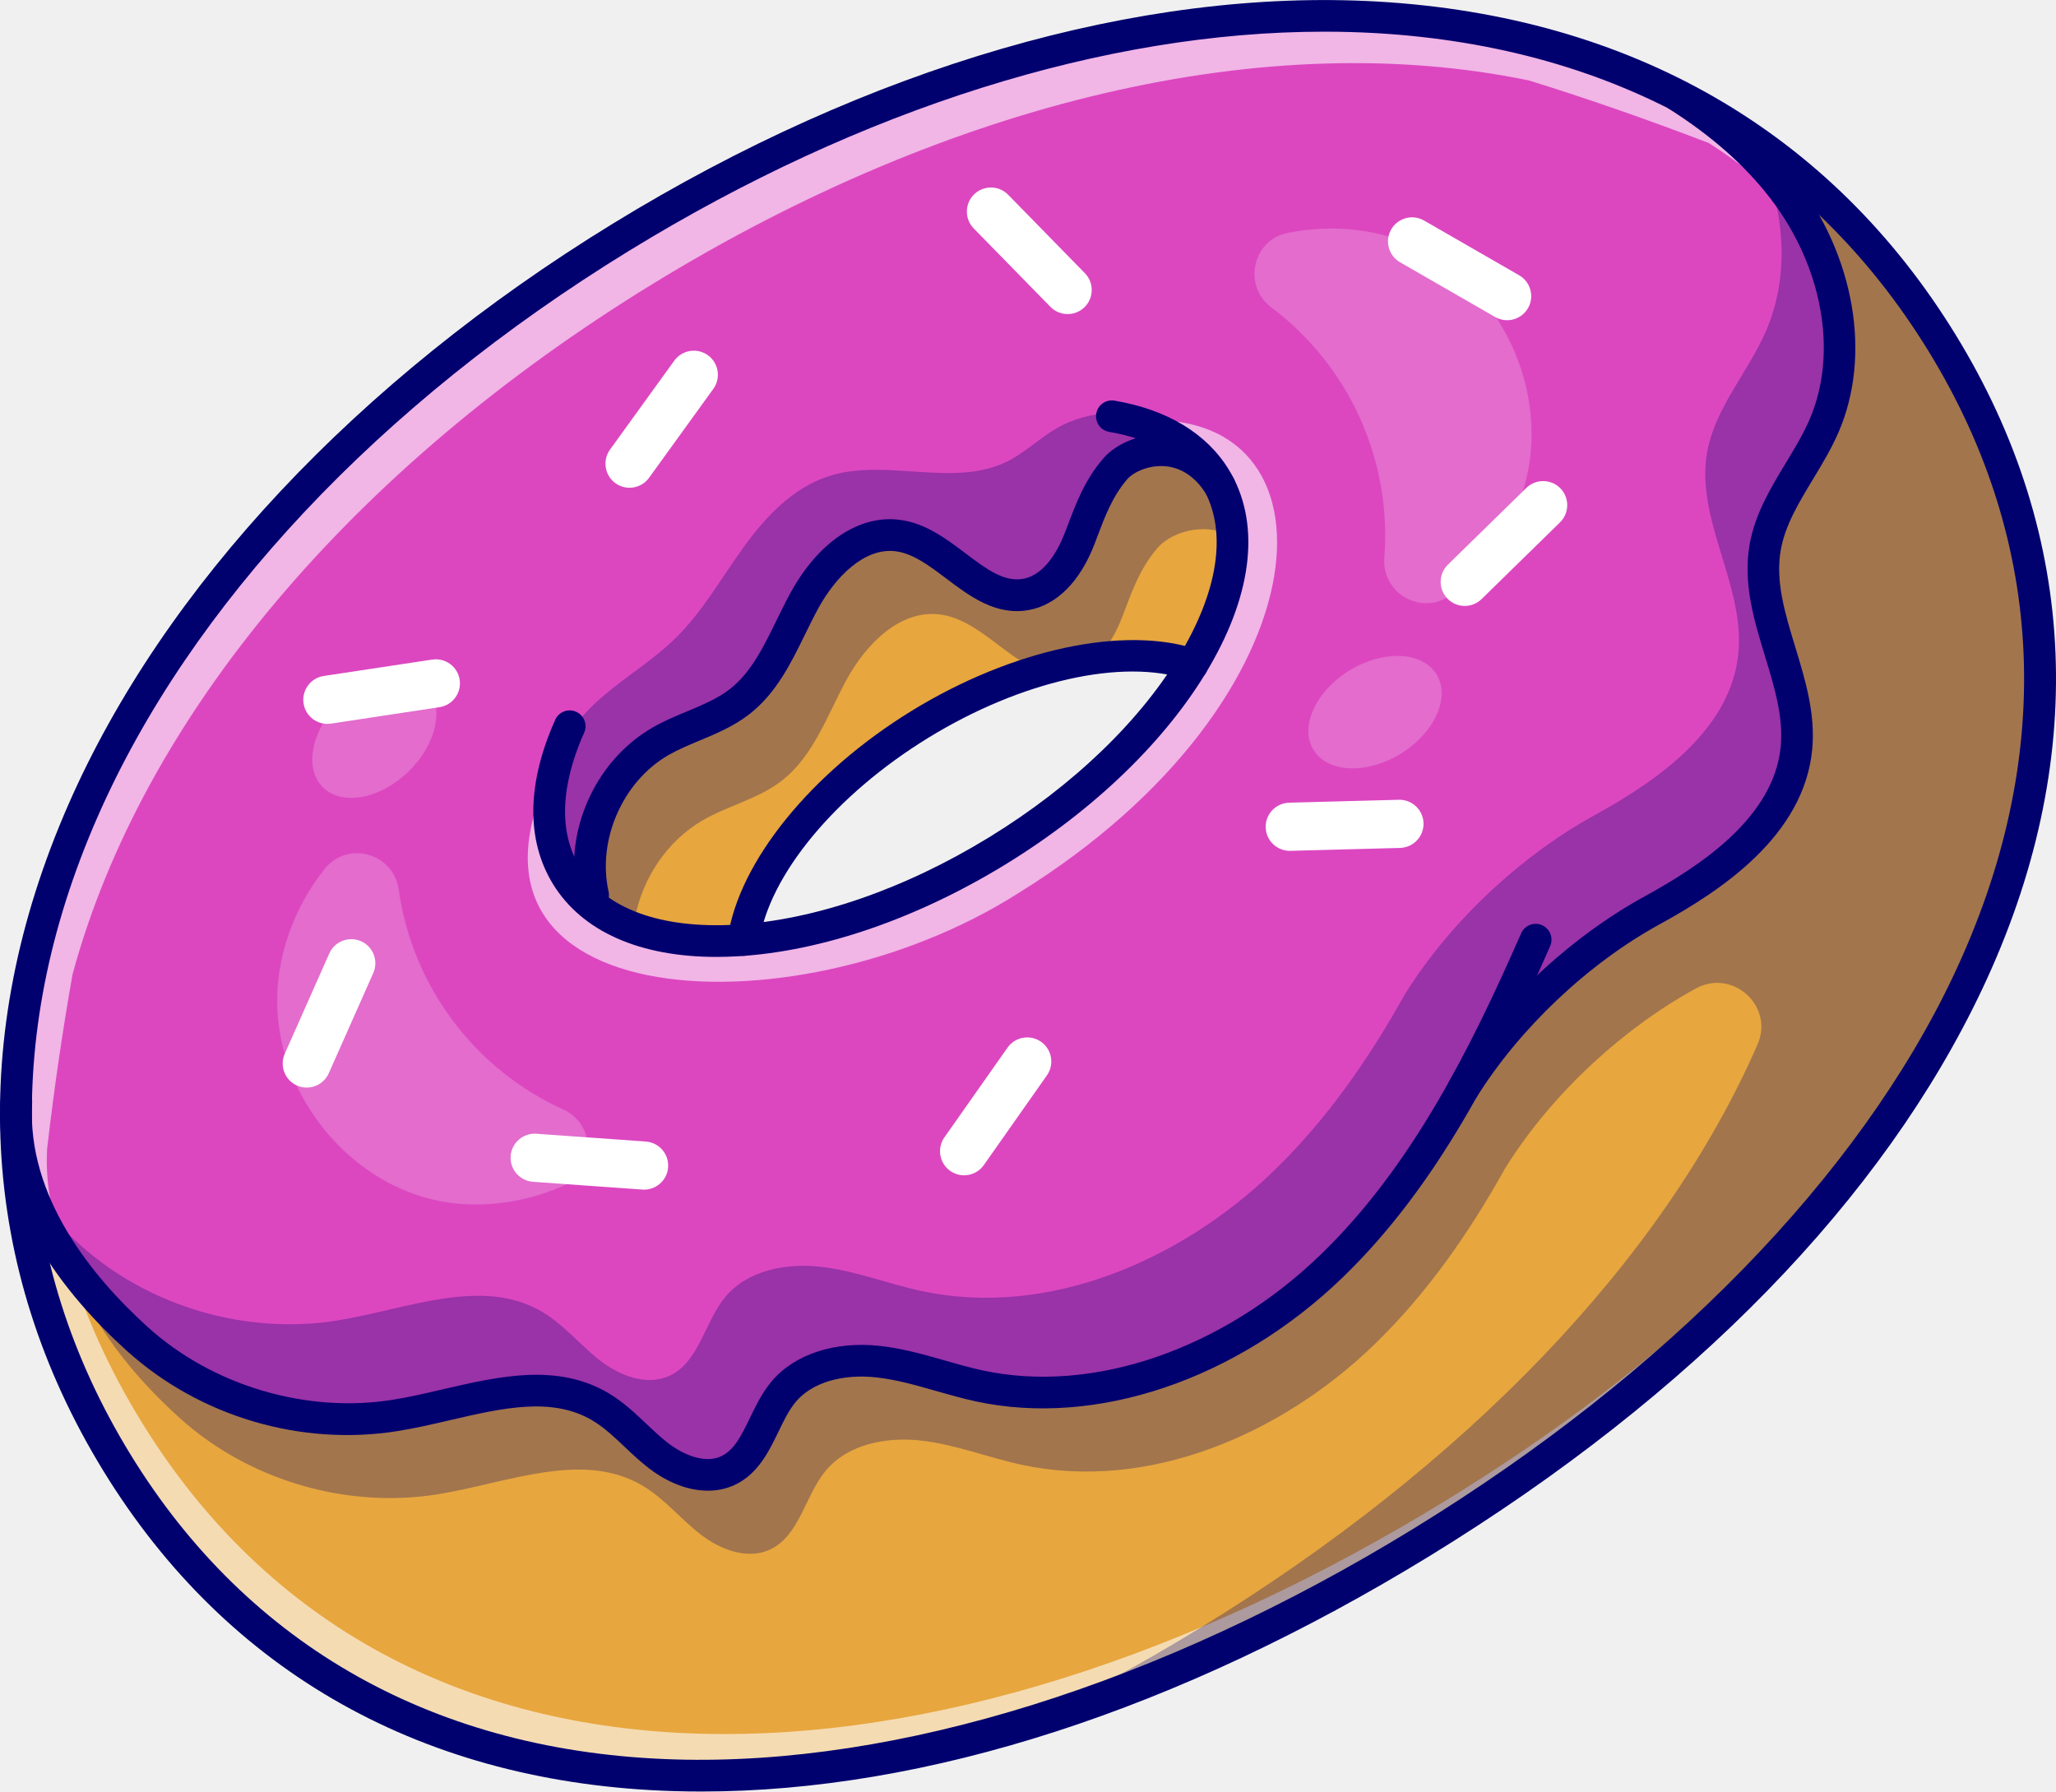
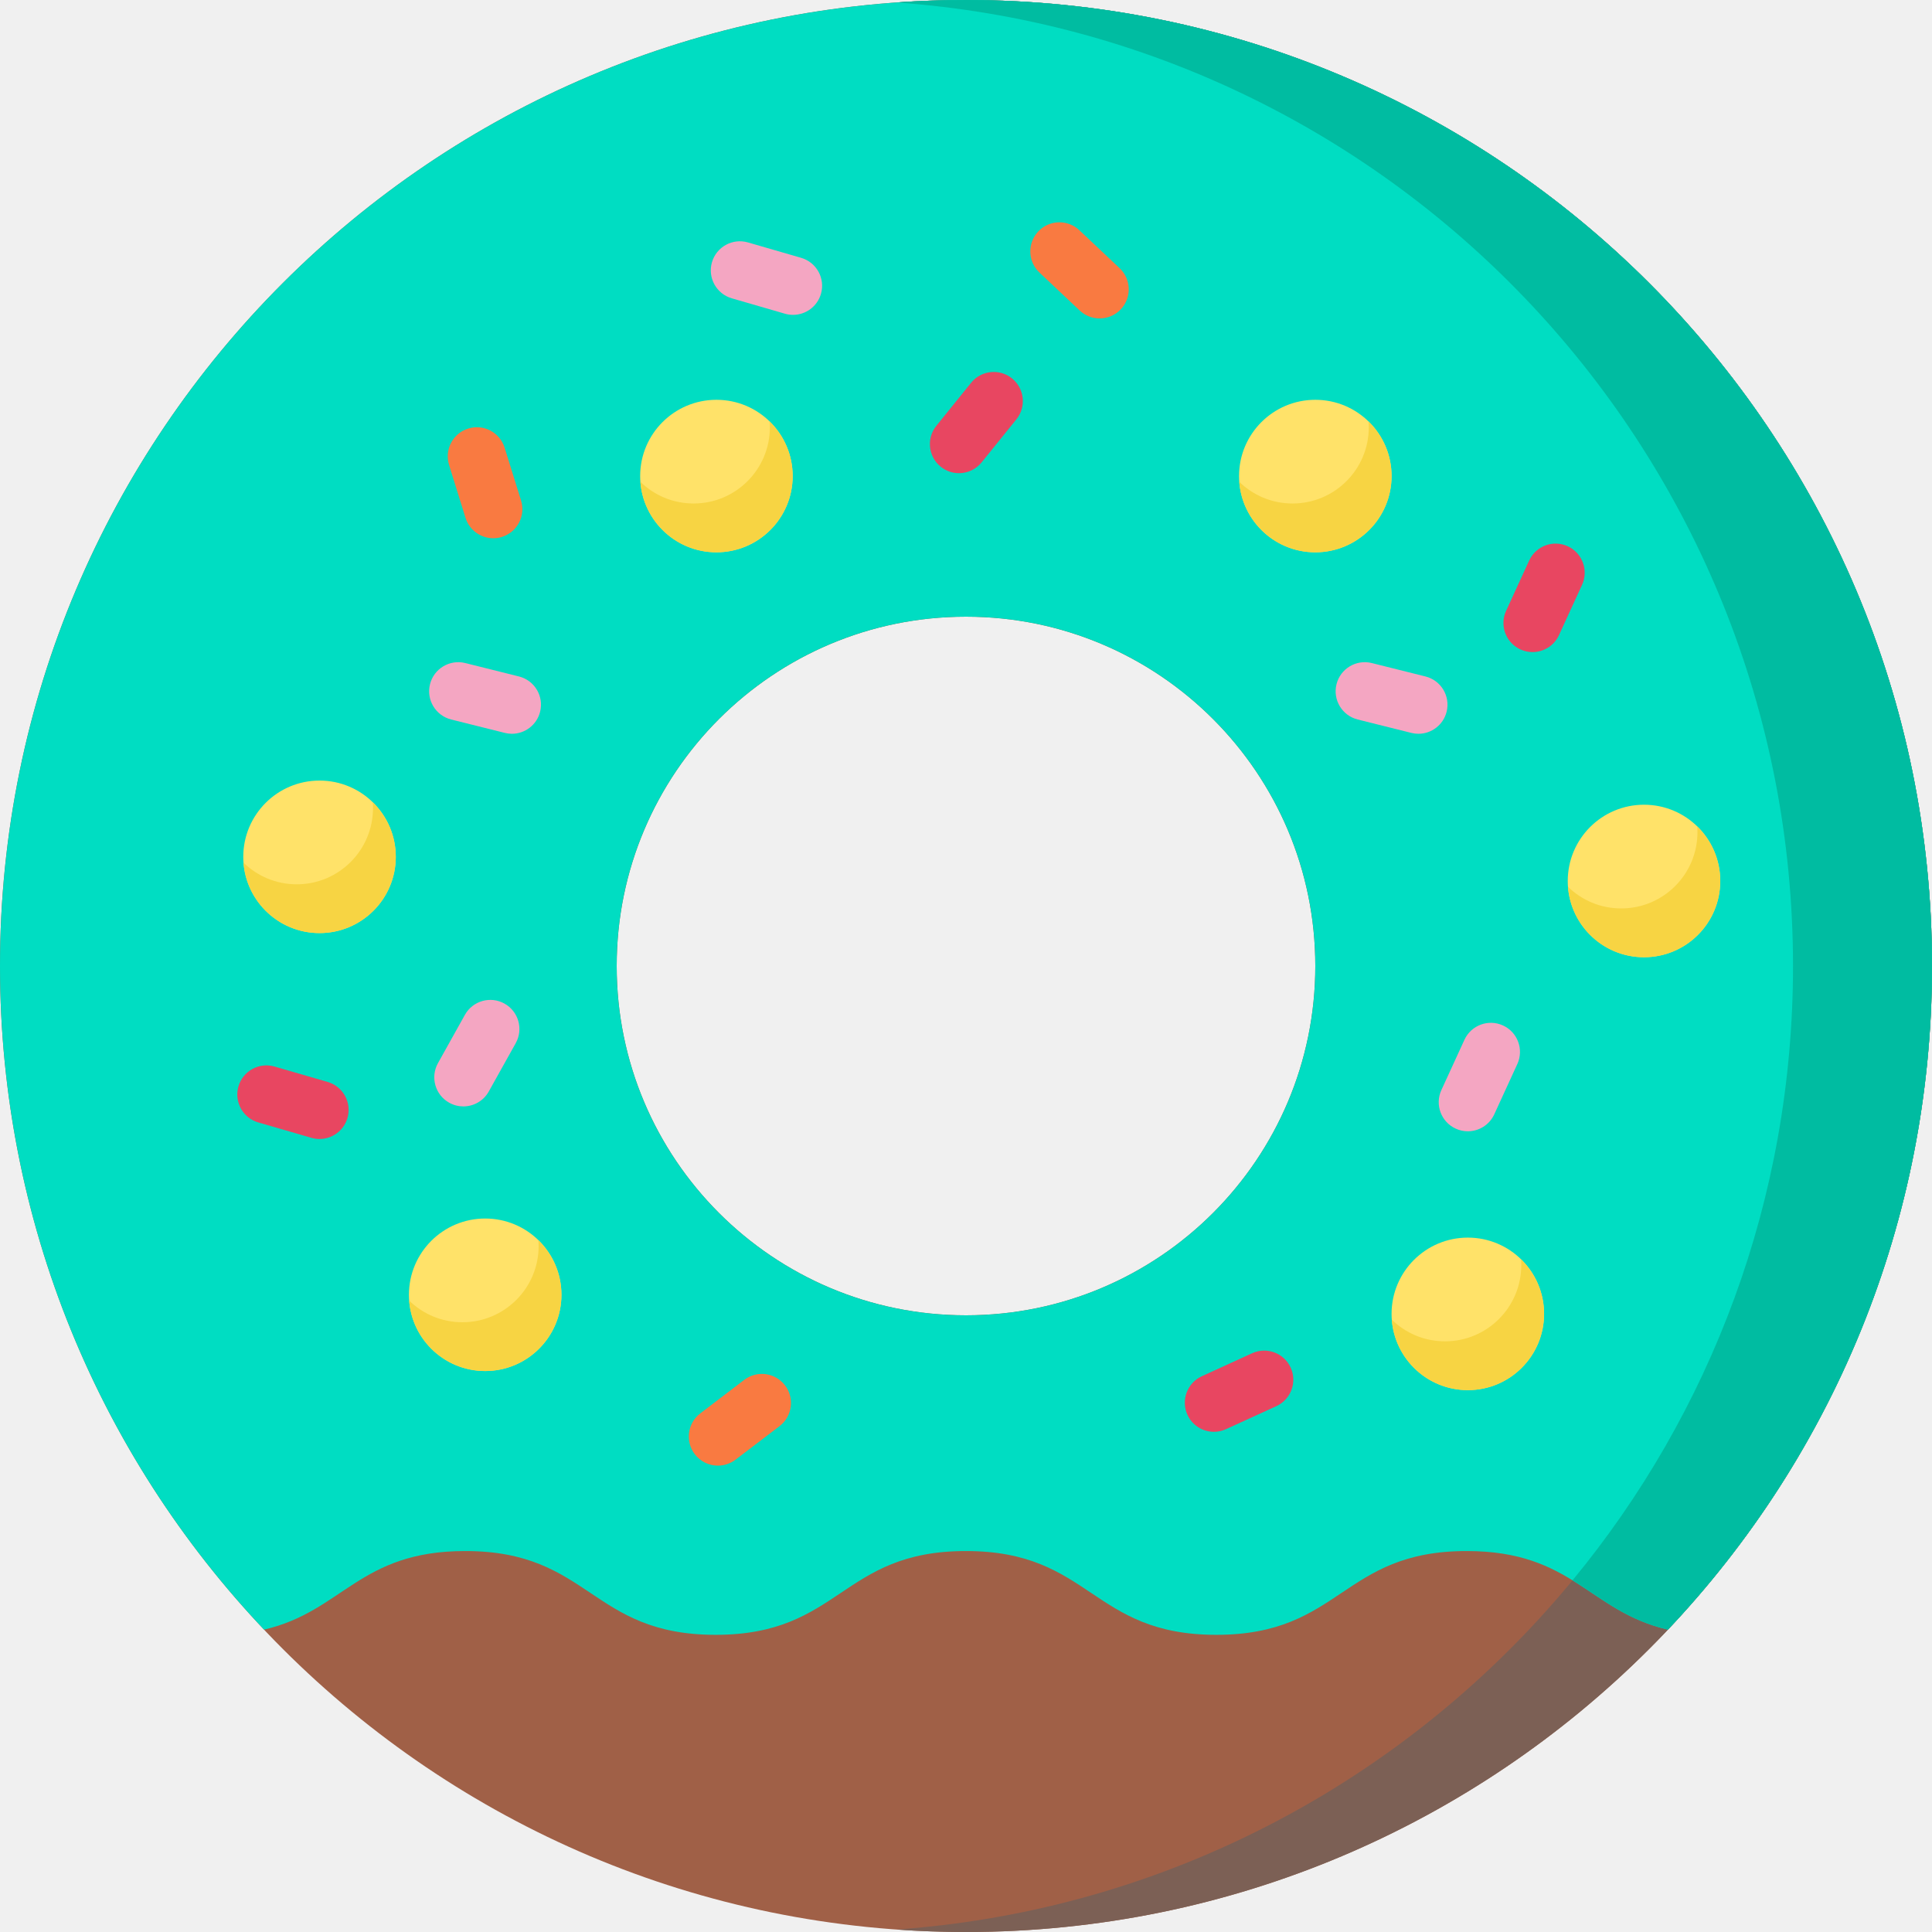
- <svg xmlns="http://www.w3.org/2000/svg" id="Modo_de_aislamiento" data-name="Modo de aislamiento" viewBox="0 0 1875.95 1634.64">
-   <defs>
-     <style>.cls-1{fill:#e7a63e;stroke:#00006f;stroke-miterlimit:10;stroke-width:4.6px;}.cls-2{opacity:0.6;}.cls-3{fill:#fff;}.cls-4{fill:#dc47c0;}.cls-5{opacity:0.3;}.cls-6{fill:#00006f;}.cls-7{opacity:0.2;}</style>
-   </defs>
-   <path class="cls-1" d="M2142.62,421.87s0,0-.07,0-.05,0-.07,0c-51-26.07-105.83-45-163.63-56.94-238.82-49.66-527.54,18.58-800.45,186S713.61,944.9,649.75,1180.4c-14.32,52.75-22.23,105.92-23.17,159a1.81,1.81,0,0,0,0,.23c-.14,7.17-.13,14.37,0,21.55a1.59,1.59,0,0,0,0,.53c1.95,104.7,31.22,208.67,91.85,307.51,232.77,379.46,727,356.77,1190.46,72.46s707.67-714.57,474.9-1094C2321.26,545.71,2238.8,471.06,2142.62,421.87ZM1699.61,941c-36.39,60-98.26,121-177.76,169.79s-162,76.25-231.91,81.51c9.27-63.47,69.85-140.86,161.15-196.87,36.35-22.29,73.53-38.74,108.93-49.1a337.46,337.46,0,0,1,52.12-11.16C1645.27,930.87,1675.3,932.76,1699.61,941Z" transform="translate(-611.66 -334.53)" />
-   <g class="cls-2">
-     <path class="cls-3" d="M1930.82,1703.7c-463.48,284.31-957.69,307-1190.46-72.46-60.65-98.88-89.9-202.81-91.85-307.51a1.71,1.71,0,0,1,0-.54c-.12-7.17-.13-14.37,0-21.54a2.26,2.26,0,0,0,0-.26c1-53,8.87-106.21,23.17-159,15.88-58.49,39.65-116.43,70.6-173-41.83,68.51-73.1,139.37-92.52,211-14.32,52.75-22.23,105.92-23.17,159a1.81,1.81,0,0,0,0,.23c-.14,7.17-.13,14.37,0,21.55a1.59,1.59,0,0,0,0,.53c1.95,104.7,31.22,208.67,91.85,307.51,232.77,379.46,727,356.77,1190.46,72.46,214.2-131.39,381.55-294,476.63-468.26C2287.71,1433.31,2129.37,1581.9,1930.82,1703.7Z" transform="translate(-611.66 -334.53)" />
+ <svg xmlns="http://www.w3.org/2000/svg" version="1.1" id="Capa_1" x="0px" y="0px" viewBox="0 0 512 512" style="enable-background:new 0 0 512 512;" xml:space="preserve">
+   <path style="" d="M256,0C114.61,0,0,114.61,0,256s114.61,256,256,256s256-114.61,256-256S397.39,0,256,0z M256,348.57 c-51.122,0-92.57-41.448-92.57-92.57s41.449-92.57,92.57-92.57s92.57,41.449,92.57,92.57S307.122,348.57,256,348.57z" fill="#A06047" />
+   <path style="fill: rgb(124, 96, 85);" d="M256,0c-6.189,0-12.336,0.216-18.411,0.658C370.384,10.095,475.167,120.809,475.167,256 S370.384,501.905,237.589,511.342C243.664,511.784,249.811,512,256,512c141.39,0,256-114.61,256-256S397.39,0,256,0z" fill="#824730" />
+   <path style="" d="M256,0C114.61,0,0,114.61,0,256c0,68.115,26.594,130.01,69.975,175.868 c20.909-4.842,25.175-20.827,53.311-20.827c33.183,0,33.183,22.205,66.357,22.205s33.173-22.205,66.346-22.205 c33.184,0,33.184,22.205,66.346,22.205c33.184,0,33.184-22.205,66.357-22.205c28.146,0,32.412,15.985,53.332,20.827 C485.406,386.01,512,324.115,512,256C512,114.61,397.39,0,256,0z M256,348.57c-51.122,0-92.57-41.448-92.57-92.57 s41.449-92.57,92.57-92.57s92.57,41.449,92.57,92.57S307.122,348.57,256,348.57z" fill="#00DDC2" />
+   <path style="" d="M256,0c-6.189,0-12.336,0.216-18.411,0.658C370.384,10.095,475.167,120.809,475.167,256 c0,61.844-21.927,118.558-58.431,162.803c7.782,4.79,14.186,10.496,25.288,13.066C485.406,386.01,512,324.115,512,256 C512,114.61,397.39,0,256,0z" fill="#00BCA1" />
+   <g>
+     <circle style="" cx="348.57" cy="126.16" r="20.21" fill="#FFE269" />
+     <circle style="" cx="435.68" cy="233.47" r="20.21" fill="#FFE269" />
+     <circle style="" cx="84.68" cy="227.07" r="20.21" fill="#FFE269" />
+     <circle style="" cx="128.58" cy="343.13" r="20.21" fill="#FFE269" />
+     <circle style="" cx="388.99" cy="348.19" r="20.21" fill="#FFE269" />
+     <circle style="" cx="189.86" cy="126.16" r="20.21" fill="#FFE269" />
  </g>
-   <path class="cls-4" d="M2237.93,506.06c-26.21-33.81-59.17-61.21-95.31-84.19,0,0,0,0-.07,0s-.05,0-.07,0q-84.09-32.3-163.63-56.94c-238.82-49.66-527.54,18.58-800.45,186S713.61,944.9,649.75,1180.4q-13.59,76.24-23.17,159a1.81,1.81,0,0,0,0,.23,180.17,180.17,0,0,0,0,21.55,1.59,1.59,0,0,0,0,.53c4.39,75.52,53.09,142.73,110.31,194.49,62.76,56.76,151.78,83.16,235.33,69.81,63.3-10.08,132.21-40.53,187.31-7.86,19.72,11.69,34.42,30.14,52.5,44.19s43,23.7,63.73,14c27.06-12.61,31.72-49,50.88-72,20.25-24.21,55.26-30.93,86.63-27.41s61.1,15.43,92,22.09c115.22,24.88,236.7-27.47,321.48-109.36,48.49-46.87,86.9-102.23,119.78-161.27,44.88-72,112.37-130.23,172.76-163.29s125.1-79.62,131.59-148.17c5.86-62-39.25-121.63-28.56-182.91,7.1-40.61,37.25-72.92,53.66-110.72C2306.68,652.49,2285.17,567,2237.93,506.06ZM1697.86,940.37l1.75.58c-4.34,7.15-9,14.31-14.1,21.45-37.29,52.89-93.64,105.39-163.66,148.34-8.16,5-16.38,9.79-24.56,14.34-71.76,39.83-144.58,62.45-207.35,67.17.39-2.74.9-5.51,1.49-8.29-58.74,3.77-108.94-6.48-138.62-32.74-12-53.33,14.12-113,61.47-140.3,23.19-13.33,50.46-19.46,71.69-35.79,29.31-22.56,41.81-60,59.53-92.52s49-64.37,85.69-59.34c43.42,6,73.41,61.41,116.55,53.65,24.51-4.4,40.39-28.35,49.26-51.63s15.87-43.78,32.06-62.74,66.33-32.21,95.62,15.53C1733.44,837.49,1722.36,891.93,1697.86,940.37Z" transform="translate(-611.66 -334.53)" />
-   <g class="cls-5">
-     <path class="cls-6" d="M1629.06,762.55c-16.19,19-23.21,39.51-32.06,62.74s-24.75,47.23-49.26,51.63c-43.14,7.76-73.13-47.69-116.55-53.65-36.66-5-67.92,26.87-85.69,59.34s-30.22,70-59.53,92.52c-21.23,16.33-48.5,22.46-71.69,35.79-47.35,27.31-73.49,87-61.47,140.3,10.34,9.18,23.17,16.35,38,21.7,6.9-36.91,29.46-71.1,62.12-90,23.19-13.34,50.46-19.47,71.69-35.79,29.31-22.57,41.81-60,59.53-92.52s49-64.37,85.69-59.35c34.06,4.67,59.85,39.8,90.23,51a337.46,337.46,0,0,1,52.12-11.16c10.52-10,18.21-24,23.46-37.78,8.85-23.24,15.87-43.78,32.05-62.74,10.56-12.37,35.68-22.35,60-14.37a269,269,0,0,0-3-42.15C1695.39,730.34,1645.21,743.62,1629.06,762.55Z" transform="translate(-611.66 -334.53)" />
+   <g>
+     <path style="" d="M368.781,126.155c0,11.164-9.046,20.21-20.21,20.21c-10.65,0-19.367-8.224-20.149-18.679 c3.639,3.557,8.625,5.746,14.114,5.746c11.164,0,20.21-9.046,20.21-20.21c0-0.514-0.021-1.028-0.062-1.532 C366.447,115.361,368.781,120.491,368.781,126.155z" fill="#F7D443" />
+     <path style="" d="M455.882,233.467c0,11.164-9.046,20.21-20.21,20.21c-10.64,0-19.357-8.224-20.138-18.679 c3.629,3.557,8.604,5.746,14.104,5.746c11.164,0,20.21-9.046,20.21-20.21c0-0.514-0.021-1.028-0.062-1.532 C453.548,222.673,455.882,227.802,455.882,233.467z" fill="#F7D443" />
+     <path style="" d="M104.886,227.072c0,11.154-9.046,20.2-20.21,20.2c-10.64,0-19.367-8.224-20.149-18.668 c3.639,3.557,8.615,5.746,14.114,5.746c11.164,0,20.21-9.046,20.21-20.21c0-0.514-0.021-1.028-0.062-1.532 C102.552,216.279,104.886,221.408,104.886,227.072z" fill="#F7D443" />
+     <path style="" d="M148.781,343.132c0,11.154-9.046,20.2-20.2,20.2c-10.65,0-19.367-8.224-20.149-18.668 c3.639,3.557,8.615,5.746,14.114,5.746c11.154,0,20.2-9.046,20.2-20.21c0-0.514-0.021-1.028-0.062-1.532 C146.447,332.338,148.781,337.468,148.781,343.132z" fill="#F7D443" />
+     <path style="" d="M409.191,348.19c0,11.164-9.046,20.21-20.2,20.21c-10.65,0-19.367-8.224-20.149-18.679 c3.639,3.557,8.615,5.746,14.114,5.746c11.154,0,20.2-9.046,20.2-20.21c0-0.514-0.021-1.028-0.062-1.532 C406.857,337.396,409.191,342.526,409.191,348.19z" fill="#F7D443" />
+     <path style="" d="M210.059,126.155c0,11.164-9.046,20.21-20.2,20.21c-10.65,0-19.367-8.224-20.148-18.679 c3.629,3.557,8.614,5.746,14.114,5.746c11.154,0,20.2-9.046,20.2-20.21c0-0.514-0.021-1.028-0.062-1.532 C207.726,115.361,210.059,120.491,210.059,126.155z" fill="#F7D443" />
  </g>
-   <g class="cls-5">
-     <path class="cls-6" d="M2383.78,647.63c232.77,379.46-11.42,809.72-474.9,1094-121.83,74.73-245.76,131.38-366.48,167.41a1728.39,1728.39,0,0,0,165-89.58c240-147.25,421.29-333.68,507.88-531.9,15.36-35.16-22.77-69.55-56.37-51.06-.36.18-.73.4-1.08.58-60.4,33.06-127.88,91.33-172.76,163.29-32.88,59-71.29,114.4-119.78,161.27-84.79,81.9-206.27,134.24-321.49,109.37-30.87-6.66-60.62-18.6-92-22.09s-66.38,3.2-86.63,27.41c-19.16,22.94-23.82,59.37-50.88,72-20.75,9.72-45.66.07-63.73-14s-32.78-32.5-52.5-44.19c-55.1-32.67-124-2.23-187.31,7.86-83.55,13.35-172.57-13.06-235.33-69.82C732.9,1589.7,695,1542.63,676.68,1490c.16.2.3.42.46.61.85,1.18,1.68,2.32,2.56,3.48l.79,1.08c1.77,2.35,3.56,4.64,5.37,7,1.51,1.91,3.06,3.8,4.58,5.66,1.16,1.41,2.32,2.82,3.51,4.21,3.6,4.28,7.29,8.5,11.11,12.65,2.54,2.76,5.1,5.47,7.68,8.17s5.24,5.35,7.88,8c1.92,1.88,3.85,3.79,5.78,5.61a7.36,7.36,0,0,0,.78.71c1.29,1.29,2.62,2.55,4,3.76,1.91,1.8,3.83,3.55,5.75,5.3,62.76,56.76,151.78,83.16,235.33,69.81,63.3-10.08,132.21-40.53,187.31-7.86,19.72,11.69,34.42,30.14,52.5,44.19s43,23.7,63.73,14c27.06-12.61,31.72-49,50.88-72,20.25-24.21,55.26-30.93,86.63-27.41s61.1,15.43,92,22.09c115.22,24.88,236.7-27.47,321.48-109.36,48.49-46.87,86.9-102.23,119.78-161.27,44.88-72,112.37-130.23,172.76-163.29s125.1-79.62,131.59-148.17c5.86-62-39.25-121.63-28.56-182.91.27-1.57.59-3.12.89-4.62.83-3.69,1.82-7.27,3-10.8.53-1.56,1.06-3.11,1.61-4.64,11.51-31.69,34.59-59.29,48.2-90.66,30.73-70.78,9.22-156.23-38-217.21-26.21-33.81-59.17-61.21-95.31-84.19C2238.8,471.06,2321.26,545.71,2383.78,647.63Z" transform="translate(-611.66 -334.53)" />
+   <path style="" d="M254.138,125.398c-1.701,0-3.412-0.56-4.839-1.712c-3.313-2.675-3.83-7.53-1.154-10.843l9.21-11.404 c2.675-3.311,7.528-3.83,10.842-1.154c3.313,2.675,3.83,7.53,1.154,10.843l-9.21,11.404 C258.617,124.417,256.388,125.398,254.138,125.398z" fill="#E84661" />
+   <g>
+     <path style="" d="M375.896,194.46c-0.619,0-1.248-0.075-1.875-0.232l-14.221-3.554 c-4.131-1.033-6.643-5.218-5.611-9.349c1.033-4.132,5.225-6.638,9.349-5.611l14.221,3.554c4.131,1.033,6.643,5.218,5.611,9.349 C382.495,192.121,379.351,194.46,375.896,194.46z" fill="#F4A6C2" />
+     <path style="" d="M135.663,194.46c-0.619,0-1.248-0.075-1.875-0.232l-14.221-3.554 c-4.131-1.033-6.643-5.218-5.611-9.349c1.033-4.132,5.225-6.638,9.349-5.611l14.221,3.554c4.131,1.033,6.643,5.218,5.611,9.349 C142.262,192.121,139.118,194.46,135.663,194.46z" fill="#F4A6C2" />
  </g>
-   <g class="cls-5">
-     <path class="cls-6" d="M2237.93,506.06q-7.2-9.26-15-17.9c17.76,48.37,20.33,101.7,0,148.56-16.41,37.79-46.57,70.11-53.67,110.71-10.69,61.29,34.43,120.94,28.56,182.91-6.49,68.55-71.16,115.09-131.59,148.17s-127.87,91.33-172.76,163.29c-32.88,59-71.29,114.4-119.77,161.27-84.79,81.9-206.27,134.24-321.49,109.37-30.88-6.66-60.63-18.6-92-22.09s-66.37,3.2-86.62,27.41c-19.17,22.94-23.82,59.37-50.89,72-20.74,9.72-45.65.07-63.73-14s-32.78-32.5-52.5-44.19c-55.1-32.67-124-2.23-187.3,7.85-83.55,13.36-172.58-13-235.33-69.81a456.23,456.23,0,0,1-42.93-44.2c19.21,49.63,55.47,94.08,96,130.76,62.76,56.76,151.78,83.16,235.33,69.81,63.3-10.08,132.21-40.53,187.31-7.86,19.72,11.69,34.42,30.14,52.5,44.19s43,23.7,63.73,14c27.06-12.61,31.72-49,50.88-72,20.25-24.21,55.26-30.93,86.63-27.41s61.1,15.43,92,22.09c115.22,24.88,236.7-27.47,321.48-109.36,48.49-46.87,86.9-102.23,119.78-161.27,44.88-72,112.37-130.23,172.76-163.29s125.1-79.62,131.59-148.17c5.86-62-39.25-121.63-28.56-182.91,7.1-40.61,37.25-72.92,53.66-110.72C2306.68,652.49,2285.17,567,2237.93,506.06Z" transform="translate(-611.66 -334.53)" />
+   <path style="" d="M130.721,142.643c-3.288,0-6.333-2.119-7.361-5.423l-4.353-13.997 c-1.264-4.066,1.007-8.387,5.073-9.651c4.072-1.266,8.388,1.007,9.652,5.073l4.353,13.997c1.264,4.066-1.007,8.387-5.073,9.651 C132.25,142.53,131.479,142.643,130.721,142.643z" fill="#F97A41" />
+   <path style="" d="M210.162,83.443c-0.711,0-1.434-0.099-2.15-0.307l-14.08-4.08c-4.09-1.185-6.444-5.462-5.258-9.551 c1.185-4.09,5.465-6.443,9.551-5.259l14.08,4.08c4.09,1.185,6.444,5.462,5.258,9.551C216.586,81.25,213.505,83.443,210.162,83.443z" fill="#F4A6C2" />
+   <g>
+     <path style="" d="M84.681,301.844c-0.711,0-1.434-0.099-2.15-0.307l-14.079-4.08c-4.09-1.186-6.444-5.462-5.258-9.552 c1.185-4.089,5.466-6.444,9.551-5.259l14.079,4.08c4.09,1.186,6.444,5.462,5.258,9.552 C91.105,299.651,88.024,301.844,84.681,301.844z" fill="#E84661" />
+     <path style="" d="M406.134,172.809c-1.075,0-2.167-0.226-3.209-0.704c-3.87-1.775-5.569-6.352-3.794-10.222 l6.112-13.324c1.776-3.87,6.35-5.57,10.223-3.793c3.87,1.775,5.569,6.352,3.794,10.222l-6.112,13.324 C411.85,171.14,409.056,172.809,406.134,172.809z" fill="#E84661" />
  </g>
-   <g class="cls-2">
-     <path class="cls-3" d="M1521.85,1110.74c-211.95,154.37-465.66,82.4-396.43-93.49C986,1260,1331.91,1282.55,1540.75,1149.51c288.06-178.19,299.45-449.32,105.42-430.7C1813.45,756.79,1731.07,967.68,1521.85,1110.74Z" transform="translate(-611.66 -334.53)" />
-   </g>
-   <g class="cls-2">
-     <path class="cls-3" d="M2237.93,506.06c-26.21-33.81-59.17-61.21-95.31-84.19,0,0,0,0-.07,0s-.05,0-.07,0q-84.09-32.3-163.63-56.94c-238.82-49.66-527.54,18.58-800.45,186S713.61,944.9,649.75,1180.4q-13.59,76.24-23.17,159a1.81,1.81,0,0,0,0,.23,180.17,180.17,0,0,0,0,21.55,1.59,1.59,0,0,0,0,.53c2.89,49.56,24.87,95.56,55.82,135.92-15.61-29-25.83-60.08-27.73-92.74a2.52,2.52,0,0,1,0-.54,184.28,184.28,0,0,1,0-21.54,1.81,1.81,0,0,0,0-.23q9.62-82.71,23.17-159C741.7,988.08,933.46,761.5,1206.5,594s561.62-235.65,800.44-186q79.54,24.66,163.64,56.94s0,0,.07.05,0,0,.07,0c34.83,22.17,66.7,48.41,92.41,80.58A257.59,257.59,0,0,0,2237.93,506.06Z" transform="translate(-611.66 -334.53)" />
-   </g>
-   <path class="cls-6" d="M1251.59,1969.17c-8.35,0-16.62-.12-24.89-.37-227.52-6.72-407.54-107.7-520.61-292-113.92-185.72-125-396-32-608.23,87.06-198.7,263.49-386.93,496.76-530s481-215,697.61-202.62c231.28,13.29,413.75,118.47,527.67,304.18,113.06,184.32,121.49,390.56,24.38,596.42-90.46,191.76-264.76,370.71-504.06,517.5C1686.48,1895.06,1457.21,1969.17,1251.59,1969.17Zm568.1-1605.74c-199.23,0-422.26,70-633.73,199.73-228.3,140-400.68,323.65-485.4,517-89,203.13-78.57,404.21,30.18,581.5,107.72,175.61,279.51,271.82,496.82,278.24,203.32,6,442.63-68.76,673.76-210.54s406.23-321.2,493-505.19c92.76-196.62,84.85-393.37-22.87-569-108.76-177.29-283.27-277.72-504.69-290.43Q1843.5,363.42,1819.69,363.43Z" transform="translate(-611.66 -334.53)" />
-   <path class="cls-6" d="M1265.37,1207.65c-70.09,0-122.63-23.27-149.14-66.48-24.66-40.2-23.9-92.16,2.2-150.26a14.46,14.46,0,0,1,26.37,11.85c-15.35,34.16-28.48,83.27-3.93,123.29,23.08,37.63,73.68,56.14,142.35,52.16,72-4.19,154-32.52,231.07-79.79S1653.8,990.84,1690.14,928.6c34.7-59.45,41.1-112.91,18-150.54-15.75-25.67-44.93-42.77-84.41-49.47a14.45,14.45,0,0,1,4.84-28.5c47.94,8.13,84,29.87,104.21,62.85,28.92,47.15,22.63,111.15-17.7,180.23-38.69,66.28-104.64,130.17-185.69,179.89s-167.89,79.55-244.51,84Q1274.93,1207.64,1265.37,1207.65Z" transform="translate(-611.66 -334.53)" />
-   <path class="cls-6" d="M1290,1206.69a15.19,15.19,0,0,1-2.11-.15,14.46,14.46,0,0,1-12.21-16.4c10.16-69.46,76.07-150.74,167.9-207.08s194.15-78.24,260.69-55.82a14.45,14.45,0,1,1-9.24,27.39c-58.73-19.8-151.51,1-236.33,53.07S1313.21,1133,1304.24,1194.32A14.46,14.46,0,0,1,1290,1206.69Z" transform="translate(-611.66 -334.53)" />
-   <path class="cls-6" d="M1152.78,1165.67a14.46,14.46,0,0,1-14.09-11.28c-13.47-59.78,15.28-125.37,68.37-156,10.37-6,21.24-10.52,31.75-14.9,14.07-5.88,27.37-11.43,38.33-19.86,19.56-15,31-38.45,43.13-63.24,4-8.16,8.11-16.6,12.57-24.74,25.61-46.89,63.16-71.84,100.32-66.74,23.23,3.19,41.68,17.1,59.52,30.56,18.76,14.14,35,26.35,52.5,23.2,20.65-3.71,32.86-28.24,38.3-42.54l2-5.22c8.24-21.78,16-42.35,32.59-61.77,12.79-15,36.46-23.82,58.76-22.09C1701.2,733,1722.58,747,1737,770.52a14.45,14.45,0,1,1-24.64,15.11c-9.6-15.65-22.67-24.54-37.81-25.73-14.77-1.16-28.79,5.34-34.51,12.05-13.3,15.58-19.9,33-27.54,53.22l-2,5.28c-13.15,34.53-34.53,56.08-60.2,60.71-30,5.39-53.91-12.66-75-28.58-15.57-11.75-30.28-22.84-46-25-29.16-4-55.86,24.21-71,52-4.13,7.57-7.93,15.34-12,23.58-13,26.69-26.54,54.29-51.47,73.46-14,10.73-29.65,17.28-44.83,23.62-10.11,4.22-19.67,8.21-28.44,13.26-41.72,24-65.19,77.6-54.61,124.57a14.48,14.48,0,0,1-14.11,17.64Z" transform="translate(-611.66 -334.53)" />
-   <path class="cls-6" d="M1685.51,962.4c-42.3,69.06-112.06,124.44-188.22,162.68,8.18-4.55,16.4-9.34,24.56-14.34C1591.87,1067.79,1648.22,1015.29,1685.51,962.4Z" transform="translate(-611.66 -334.53)" />
-   <path class="cls-6" d="M1257.46,1694.67c-17.55,0-36.62-7.17-54.32-20.93-7.74-6-14.76-12.65-21.55-19.06-9.74-9.2-18.94-17.89-29.42-24.11-36.86-21.84-82.2-11.32-130.2-.17-15.59,3.62-31.72,7.36-47.48,9.88-88.44,14.11-180.88-13.32-247.3-73.39-55.62-50.3-120.72-130.7-115.07-228.1a14.45,14.45,0,1,1,28.86,1.68c-5,86,54.67,158.92,105.6,205,59.09,53.44,144.68,78.85,223.35,66.28,14.77-2.36,29.7-5.82,45.51-9.49,51.44-11.94,104.64-24.29,151.47,3.46,13.25,7.86,24.07,18.08,34.53,28,6.59,6.22,12.8,12.09,19.45,17.26,13.61,10.59,33.58,19.37,48.75,12.31,12.06-5.63,18.65-19.26,26.29-35,5.48-11.31,11.13-23,19.61-33.14,20.87-25,58-37.16,99.31-32.53,20.45,2.29,40,7.88,58.92,13.28,11.85,3.39,23,6.59,34.5,9.06,100.35,21.66,218.54-18.82,308.4-105.64,82.9-80.08,136.95-188.33,183-293.37a14.46,14.46,0,0,1,26.48,11.62c-47.26,107.75-102.92,219-189.41,302.54-96.71,93.43-224.92,136.77-334.59,113.11-12.38-2.67-24.56-6.15-36.34-9.52-18.59-5.31-36.15-10.33-54.2-12.35-31.64-3.52-59.27,4.81-73.9,22.33-6.2,7.41-10.85,17-15.78,27.2-8.77,18.12-18.71,38.66-40.09,48.64A57.46,57.46,0,0,1,1257.46,1694.67Z" transform="translate(-611.66 -334.53)" />
-   <path class="cls-6" d="M1946.5,1342.82a14.46,14.46,0,0,1-12.25-22.1c42-67.34,108.54-130.27,178.07-168.33,50.33-27.56,118-71.73,124.14-136.85,2.53-26.82-5.67-53.74-14.35-82.25-9.94-32.66-20.23-66.43-14.06-101.79,4.88-27.93,19.19-51.58,33-74.45,8.13-13.45,15.81-26.14,21.63-39.53,26.34-60.69,12.14-140.22-36.2-202.6-23.24-30-53.24-56.45-91.7-80.89a14.45,14.45,0,1,1,15.5-24.4c41.33,26.25,73.73,54.9,99,87.58,54.7,70.6,70.35,161.6,39.86,231.82-6.59,15.18-15.13,29.31-23.4,43-13,21.54-25.33,41.88-29.29,64.47-5,28.55,3.88,57.62,13.25,88.39,9.12,29.94,18.54,60.89,15.47,93.39-7.47,78.81-82.93,128.77-139,159.48-65.37,35.79-128,95-167.42,158.27A14.46,14.46,0,0,1,1946.5,1342.82Z" transform="translate(-611.66 -334.53)" />
-   <path class="cls-3" d="M1975.86,623.78l-86.76-49.95a22,22,0,0,1-8.08-30h0a22,22,0,0,1,30-8.07l86.75,49.94a22,22,0,0,1,8.08,30h0A22,22,0,0,1,1975.86,623.78Z" transform="translate(-611.66 -334.53)" />
-   <path class="cls-3" d="M2035.05,811.15l-71.56,70a22,22,0,0,1-31.07-.34h0a22,22,0,0,1,.34-31.07l71.56-70a22,22,0,0,1,31.07.35h0A22,22,0,0,1,2035.05,811.15Z" transform="translate(-611.66 -334.53)" />
-   <path class="cls-3" d="M1787.9,1066.93l100.07-2.66a22,22,0,0,1,22.55,21.38h0a22,22,0,0,1-21.38,22.55l-100.07,2.66a22,22,0,0,1-22.55-21.38h0A22,22,0,0,1,1787.9,1066.93Z" transform="translate(-611.66 -334.53)" />
-   <path class="cls-3" d="M1473.36,1372.31l57.59-81.88a22,22,0,0,1,30.62-5.33h0a22,22,0,0,1,5.33,30.61l-57.59,81.88a22,22,0,0,1-30.61,5.34h0A22,22,0,0,1,1473.36,1372.31Z" transform="translate(-611.66 -334.53)" />
-   <path class="cls-3" d="M1101.07,1369l99.85,7.1a22,22,0,0,1,20.36,23.47h0a22,22,0,0,1-23.47,20.36l-99.86-7.1a22,22,0,0,1-20.36-23.47h0A22,22,0,0,1,1101.07,1369Z" transform="translate(-611.66 -334.53)" />
-   <path class="cls-3" d="M871.48,1296l40.62-91.49a22,22,0,0,1,29-11.17h0a22,22,0,0,1,11.16,29l-40.62,91.49a22,22,0,0,1-29,11.17h0A22,22,0,0,1,871.48,1296Z" transform="translate(-611.66 -334.53)" />
-   <path class="cls-3" d="M907.08,951.3l99-14.95a22,22,0,0,1,25,18.44h0a22,22,0,0,1-18.44,25l-99,15a22,22,0,0,1-25-18.44h0A22,22,0,0,1,907.08,951.3Z" transform="translate(-611.66 -334.53)" />
-   <path class="cls-3" d="M1168.27,744.74l58.64-81.14a22,22,0,0,1,30.67-4.94h0a22,22,0,0,1,4.94,30.68l-58.64,81.14a22,22,0,0,1-30.68,4.94h0A22,22,0,0,1,1168.27,744.74Z" transform="translate(-611.66 -334.53)" />
-   <path class="cls-3" d="M1531.52,512.22l70,71.56a22,22,0,0,1-.34,31.07h0a22,22,0,0,1-31.07-.34l-70-71.57a22,22,0,0,1,.35-31.07h0A22,22,0,0,1,1531.52,512.22Z" transform="translate(-611.66 -334.53)" />
-   <g class="cls-5">
-     <path class="cls-6" d="M1150.13,1163.69c-1.56-36.68-1.49-75.72,17.8-107,34.9-56.52,118.82-66.49,153.91-122.88,13.26-21.31,18-47.19,32.09-67.94,21.73-31.93,66-46.39,102.37-33.43,17.5,6.23,32.51,17.77,48.85,26.59s35.7,15,53.37,9.32c19.2-6.17,31.63-24.69,39.58-43.22s13.14-38.58,25-54.84A80.33,80.33,0,0,1,1691,738.15c-3.68-4.87-7.44-12-12.84-14.89-31.66-16.68-71.9-15.78-102.78,2.3-15.45,9-28.5,21.94-44.51,29.93-49.18,24.51-110.26-3.25-162.63,13.37-33.2,10.53-58.44,37.58-78.76,65.87s-37.63,59.19-62.73,83.34c-34.5,33.17-84.09,54.55-101.36,99.18-10.8,5.48-17.17,20-19.12,32s.27,24.2,3.63,35.83C1118.22,1113.79,1129.49,1142.07,1150.13,1163.69Z" transform="translate(-611.66 -334.53)" />
-   </g>
-   <g class="cls-7">
-     <path class="cls-3" d="M1936.85,876.28c-26.18,21.24-64.57.79-62.11-32.83a260.16,260.16,0,0,0-103.28-228.58c-26-19.73-17-61.43,15.06-67.83,46-9.21,95.2-2.67,134.57,22,63,39.45,98.3,118.83,85.37,192C1998.54,805.88,1972.53,847.33,1936.85,876.28Z" transform="translate(-611.66 -334.53)" />
-   </g>
-   <g class="cls-7">
-     <ellipse class="cls-3" cx="1866.27" cy="984.45" rx="65.88" ry="44.6" transform="translate(-850.96 786.62) rotate(-31.53)" />
-   </g>
-   <g class="cls-7">
-     <path class="cls-3" d="M907.72,1127.53c21-26.4,62.87-14.74,67.75,18.61a260.15,260.15,0,0,0,150.31,200.8c29.66,13.63,29.85,56.3,0,69.48-42.94,18.95-92.36,23.21-136.14,7.67-70-24.87-121.69-94.73-124.91-169C862.73,1209.62,879.16,1163.52,907.72,1127.53Z" transform="translate(-611.66 -334.53)" />
-   </g>
-   <g class="cls-7">
-     <ellipse class="cls-3" cx="953.21" cy="1006.65" rx="65.88" ry="44.6" transform="translate(-1043.44 610.85) rotate(-44.03)" />
+   <path style="" d="M388.983,299.804c-1.075,0-2.167-0.226-3.209-0.704c-3.87-1.775-5.569-6.352-3.794-10.222 l6.112-13.324c1.776-3.87,6.35-5.569,10.223-3.793c3.87,1.775,5.569,6.352,3.794,10.222l-6.112,13.324 C394.698,298.135,391.904,299.804,388.983,299.804z" fill="#F4A6C2" />
+   <path style="" d="M321.704,379.444c-2.924,0-5.721-1.672-7.016-4.505c-1.771-3.873-0.067-8.447,3.805-10.218 l13.331-6.096c3.874-1.77,8.448-0.067,10.218,3.805c1.771,3.873,0.067,8.447-3.805,10.218l-13.331,6.096 C323.866,379.219,322.776,379.444,321.704,379.444z" fill="#E84661" />
+   <path style="" d="M122.792,293.21c-1.271,0-2.56-0.315-3.749-0.978c-3.718-2.074-5.052-6.77-2.978-10.489l7.141-12.802 c2.073-3.718,6.771-5.054,10.489-2.978c3.718,2.074,5.052,6.77,2.978,10.489l-7.141,12.802 C128.122,291.784,125.497,293.21,122.792,293.21z" fill="#F4A6C2" />
+   <g>
+     <path style="" d="M190.256,388.408c-2.324,0-4.62-1.046-6.138-3.036c-2.581-3.387-1.928-8.224,1.458-10.806 l11.658-8.887c3.389-2.582,8.225-1.928,10.806,1.458c2.581,3.387,1.928,8.224-1.458,10.806l-11.658,8.887 C193.528,387.894,191.885,388.408,190.256,388.408z" fill="#F97A41" />
+     <path style="" d="M291.419,84.388c-1.897,0-3.798-0.696-5.288-2.1l-10.666-10.055 c-3.098-2.921-3.243-7.8-0.321-10.899c2.919-3.1,7.8-3.242,10.898-0.322l10.666,10.055c3.098,2.921,3.243,7.8,0.321,10.899 C295.514,83.576,293.468,84.388,291.419,84.388z" fill="#F97A41" />
  </g>
</svg>
